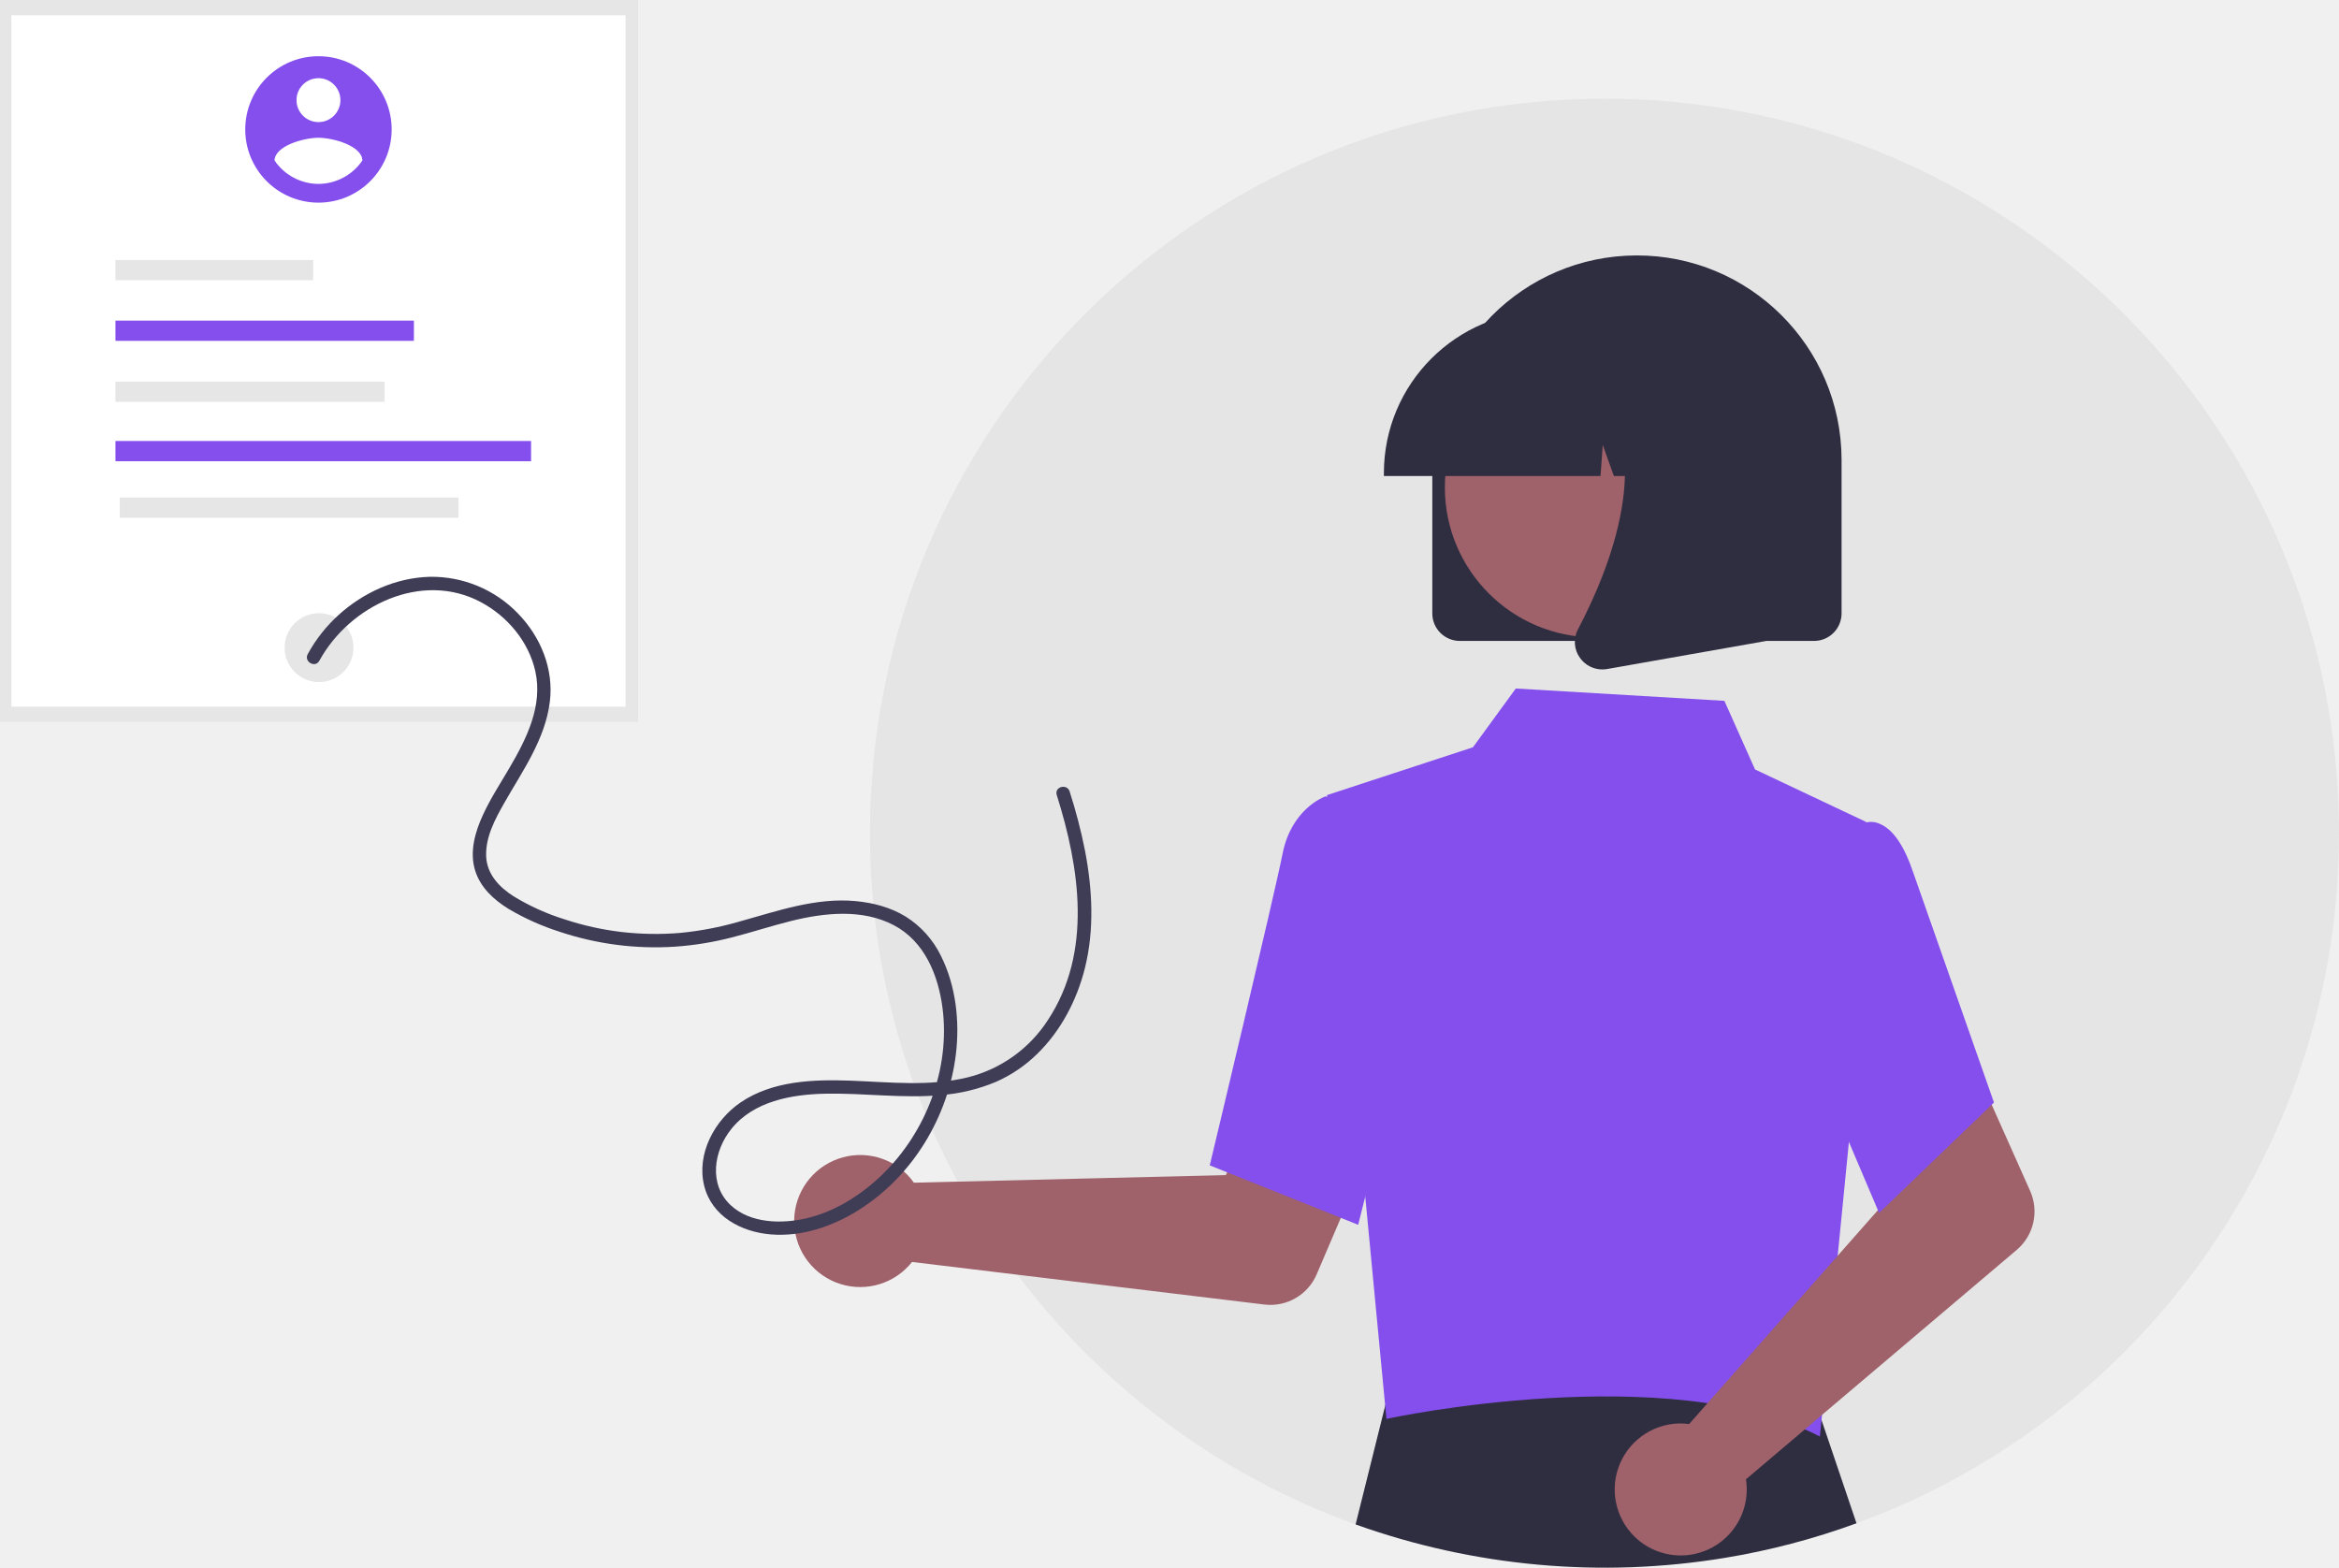
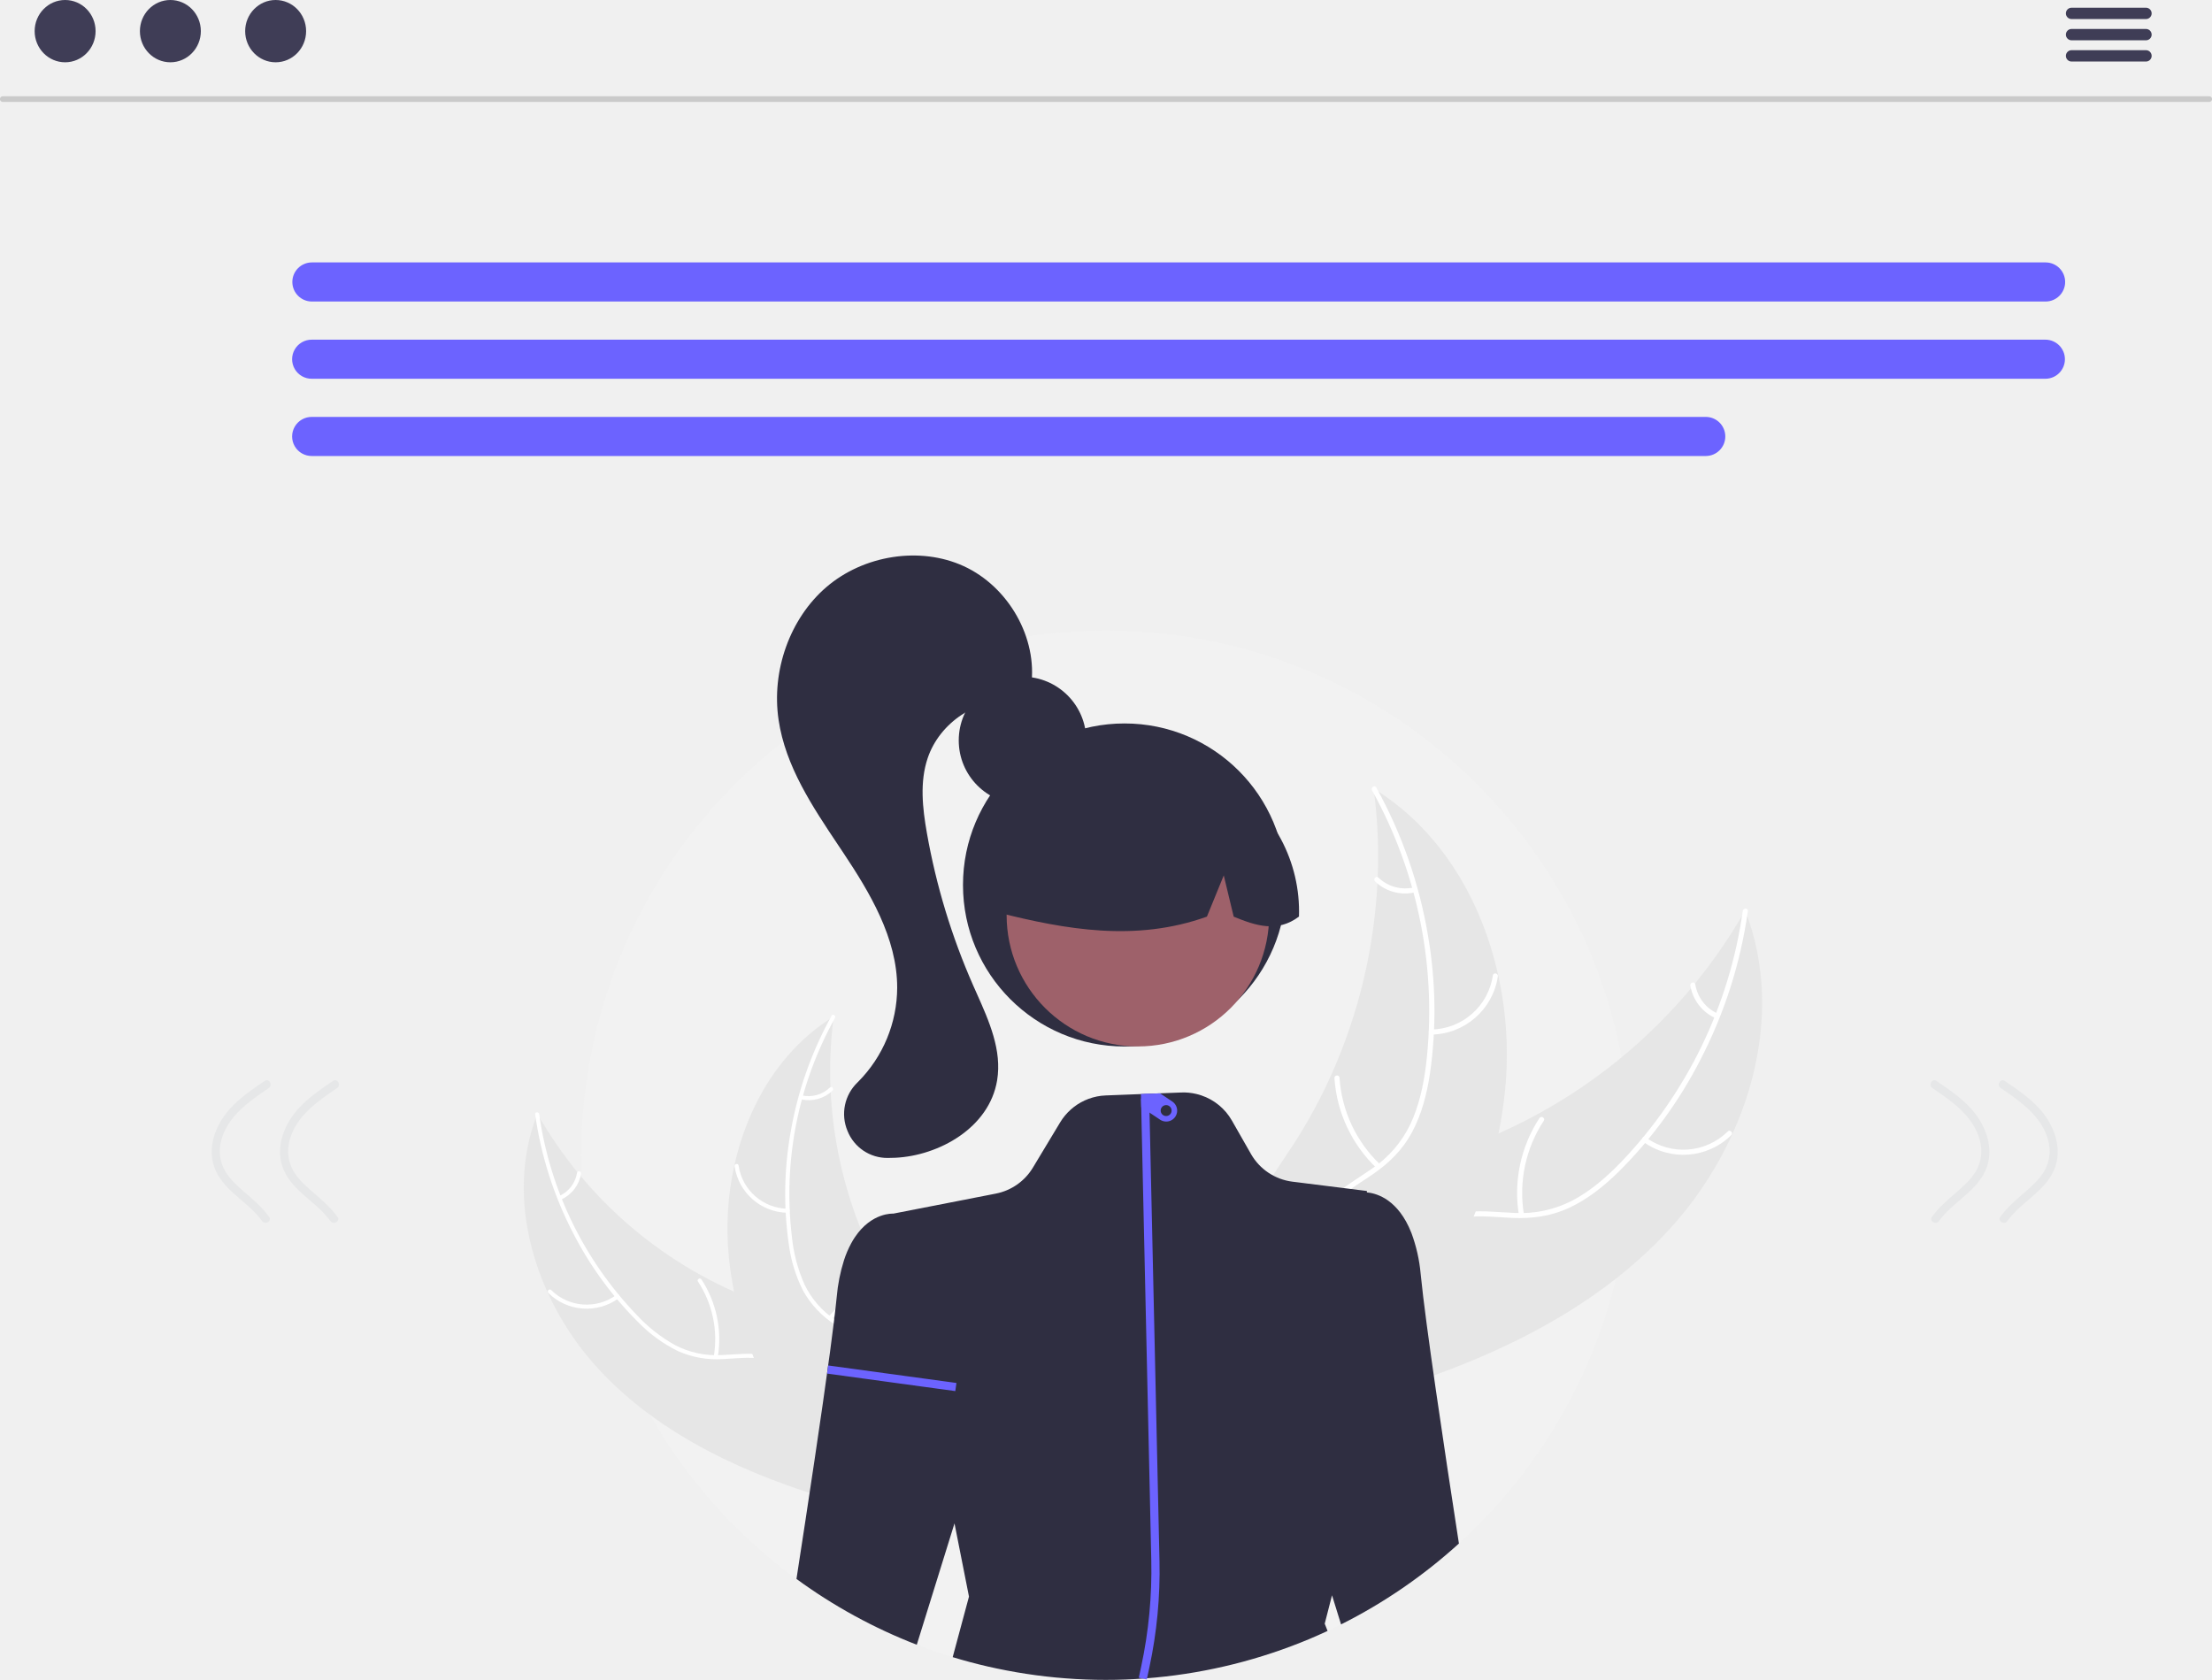
- <svg xmlns="http://www.w3.org/2000/svg" data-name="Layer 1" width="1050.862" height="704.353" viewBox="0 0 1050.862 704.353">
-   <path d="M1125.431,472.176c0,142.47-90.3,263.86-216.78,310.05a326.344,326.344,0,0,1-59.32,15.57,332.228,332.228,0,0,1-165.72-15.05c-127.28-45.81-218.24-167.61-218.18-310.64,0-182.18,147.75-329.93,330-329.93a328.564,328.564,0,0,1,192.01,61.6C1070.991,263.636,1125.431,361.546,1125.431,472.176Z" transform="translate(-74.56905 -97.82358)" fill="#e5e5e5" />
-   <path d="M908.651,782.226a326.344,326.344,0,0,1-59.32,15.57,332.228,332.228,0,0,1-165.72-15.05l15.24-61.15.92-3.67,31.1.12,156.24.56,2,5.91Z" transform="translate(-74.56905 -97.82358)" fill="#2f2e41" />
-   <rect id="effaf695-3865-40c6-8918-ced0238239c2" data-name="Rectangle 25" width="286.651" height="324.355" fill="#e6e6e6" />
-   <rect id="f33d627f-c769-4bde-9d74-ef156faf640e" data-name="Rectangle 25-2" x="5.111" y="6.862" width="275.928" height="310.632" fill="#fff" />
-   <circle id="b5fd4af9-5b07-4da2-8ccf-5b3d4ac887f6" data-name="Ellipse 116" cx="143.326" cy="290.982" r="15.467" fill="#e6e6e6" />
-   <rect id="f05405a0-af73-4807-bbd1-d761cdd06c65" data-name="Rectangle 31" x="51.876" y="116.819" width="88.837" height="9.088" fill="#e6e6e6" />
-   <rect id="a05e4a04-50b7-46b0-b842-8db21044ae7a" data-name="Rectangle 32" x="51.876" y="144.052" width="134.079" height="9.088" fill="#854fee" />
-   <rect id="bdce3bac-3998-4a72-bc14-4aa79023038d" data-name="Rectangle 38" x="51.876" y="171.456" width="120.918" height="9.088" fill="#e6e6e6" />
-   <rect id="e1177af0-2f80-4461-b67e-43945f3b6fee" data-name="Rectangle 39" x="51.876" y="198.136" width="186.723" height="9.088" fill="#854fee" />
-   <rect id="b290cdc3-2096-427b-bfd4-6b657da823ea" data-name="Rectangle 40" x="53.817" y="223.545" width="152.175" height="9.088" fill="#e6e6e6" />
-   <g id="b96c6486-fa38-4cba-8e5e-13dca7f44a0c" data-name="Group 52">
-     <path id="b0fbfc35-67c9-42b4-b2fe-33d0d7288754-504" data-name="Path 846" d="M482.178,625.614a29.756,29.756,0,0,1,2.991,3.6l140.109-3.428,16.345-29.868,48.3,18.776-23.8,55.687a22.609,22.609,0,0,1-23.5,13.561l-158.3-19.123a29.665,29.665,0,1,1-2.15-39.211Z" transform="translate(-74.56905 -97.82358)" fill="#9f616a" />
-     <path id="a6a8f1c9-3ab8-4f6f-ba9b-45acc2f7af89-505" data-name="Path 852" d="M670.758,455.065l65.569-21.489,19.258-26.411,93.716,5.546,13.759,30.82,49.972,23.613-7.68,142.624-13.138,133.477c-67.558-34.983-193.639-8.312-194.743-7.878Z" transform="translate(-74.56905 -97.82358)" fill="#854fee" />
-     <path id="fc06e97d-785e-4845-9aa0-60a5889f9ce3-506" data-name="Path 853" d="M684.775,648.114l-66.694-26.684.284-1.187c.286-1.2,28.672-119.817,32.441-138.879,3.926-19.859,18.271-25.35,18.88-25.573l.445-.164,26.394,8.034,11.592,91.081Z" transform="translate(-74.56905 -97.82358)" fill="#854fee" />
-     <path id="b248559b-61d8-49e2-8eef-81cc9521c19e-507" data-name="Path 855" d="M828.78,737.377a29.721,29.721,0,0,1,4.677.258l92.747-105.072-10.788-32.286,46.608-22.652,24.655,55.313a22.608,22.608,0,0,1-6.034,26.453l-121.65,103.073a29.665,29.665,0,1,1-30.215-25.087Z" transform="translate(-74.56905 -97.82358)" fill="#9f616a" />
-     <path id="b0e9bc84-32e8-4599-bd8d-d35670d3692b-508" data-name="Path 856" d="M918.801,642.791l-38.689-91.006,15.09-63.391,16.259-20.541a9.366,9.366,0,0,1,7.524.07c6,2.413,11.1,9.81,15.177,21.984l36.259,103.279Z" transform="translate(-74.56905 -97.82358)" fill="#854fee" />
-     <path id="b58b0f1b-b11b-4f57-8de2-a939101b4938-509" data-name="Path 857" d="M718.072,373.442v-68.61a91.938,91.938,0,1,1,183.875-.609q.001.305,0,.609v68.61a12.364,12.364,0,0,1-12.35,12.35H730.422A12.364,12.364,0,0,1,718.072,373.442Z" transform="translate(-74.56905 -97.82358)" fill="#2f2e41" />
-     <circle id="ba54abe3-4119-45e5-b5c1-150877d750f7" data-name="Ellipse 148" cx="716.548" cy="218.965" r="67.405" fill="#9f616a" />
-     <path id="b6bcc4bf-1738-426f-8fbf-3ee273a728b5-510" data-name="Path 858" d="M696.322,310.321a72.809,72.809,0,0,1,72.727-72.727h13.723a72.808,72.808,0,0,1,72.726,72.727v1.372h-29l-9.891-27.7-1.978,27.7H799.643l-4.99-13.974-1,13.974H696.322Z" transform="translate(-74.56905 -97.82358)" fill="#2f2e41" />
-     <path id="be96ad09-85ff-4345-abef-5a49918f7c18-511" data-name="Path 859" d="M784.484,393.508a12.167,12.167,0,0,1-.967-12.918c14.541-27.658,34.9-78.765,7.877-110.283l-1.938-2.262h78.456v117.79L796.641,398.41a12.608,12.608,0,0,1-2.185.193,12.3,12.3,0,0,1-9.967-5.092Z" transform="translate(-74.56905 -97.82358)" fill="#2f2e41" />
-   </g>
-   <g id="b2dad932-78e1-44e1-9682-073c8202f887" data-name="Group 51">
-     <path id="e043db59-b600-449e-8c52-e1eb73379667-512" data-name="Path 341" d="M217.646,123.086A32.891,32.891,0,1,0,250.535,155.978v-.002a32.891,32.891,0,0,0-32.891-32.891Zm0,9.866a9.866,9.866,0,1,1-9.866,9.866v0A9.866,9.866,0,0,1,217.646,132.952Zm0,47.501a23.961,23.961,0,0,1-19.735-10.532c.158-6.578,13.156-10.199,19.735-10.199s19.576,3.621,19.735,10.199A24,24,0,0,1,217.646,180.453Z" transform="translate(-74.56905 -97.82358)" fill="#854fee" />
-   </g>
-   <path id="bcfa45dc-2c5a-4ac5-8376-9a2a23e225d0-513" data-name="Path 842" d="M218.028,394.735c13.55-24.831,46.01-40.556,72.563-26.382,11.952,6.379,21.453,17.663,24.469,31,3.5,15.493-3.875,30.266-11.488,43.282-4.132,7.065-8.66,13.986-12.08,21.438-3.541,7.717-6.072,16.636-3.406,25.031,2.4,7.563,8.418,13.064,15.008,17.107a111.828,111.828,0,0,0,23.061,10.3,135.743,135.743,0,0,0,51.485,6.661,140.803,140.803,0,0,0,25.66-4.148c8.943-2.28,17.719-5.17,26.677-7.4,14.956-3.715,32.009-5.562,46.191,1.9,13.778,7.252,19.944,22.419,21.851,37.174,3.522,27.246-7.281,55.52-26.786,74.6-9.358,9.154-21.134,16.717-33.96,19.811-11.191,2.7-25.561,2.527-34.467-5.839-9.938-9.337-7.6-24.309.293-34.16,10.075-12.569,27.143-15.588,42.374-15.894,17.326-.348,34.636,2.232,51.952.628a79.799,79.799,0,0,0,24.568-5.926,62.258,62.258,0,0,0,18.515-12.529c10.69-10.386,17.9-24.222,21.485-38.608,4.317-17.3,3.376-35.482.025-52.859a238.361,238.361,0,0,0-6.888-26.507c-1.157-3.67-6.952-2.1-5.786,1.595,10.32,32.724,16.074,70.563-3.865,100.946a60.107,60.107,0,0,1-35.943,25.873c-17.257,4.289-35.365,2.169-52.909,1.531-16.682-.607-35,.048-49.3,9.764-11.731,7.969-19.936,23.127-16.39,37.437,3.419,13.8,16.681,20.8,29.945,21.878,13.917,1.134,27.612-3.537,39.3-10.841,24.313-15.193,40.479-41.913,43.862-70.242,1.763-14.761-.031-30.661-6.725-44.059a43.133,43.133,0,0,0-15.847-17.661c-6.81-4.175-14.676-6.23-22.576-6.957-17.948-1.653-35.192,4.509-52.218,9.223a144.798,144.798,0,0,1-26.628,5.083,132.982,132.982,0,0,1-26.272-.428,129.365,129.365,0,0,1-25.457-5.65,101.893,101.893,0,0,1-23.108-10.447c-6.385-4.083-11.907-9.931-12.221-17.9-.341-8.641,4.016-16.724,8.16-24.009,8.187-14.391,18.3-28.467,20.435-45.314,1.87-14.737-4.06-29.262-14.3-39.773a53.771,53.771,0,0,0-39.737-16.485c-15.193.435-29.74,7.042-40.915,17.189a67.358,67.358,0,0,0-13.8,17.53c-1.851,3.391,3.328,6.422,5.181,3.028Z" transform="translate(-74.56905 -97.82358)" fill="#3f3d56" />
+ <svg xmlns="http://www.w3.org/2000/svg" data-name="Layer 1" width="809.342" height="614.734" viewBox="0 0 809.342 614.734">
+   <path d="M791.997,565.367a192.184,192.184,0,0,1-105.99,171.7q-2.445,1.23-4.94,2.39a192.755,192.755,0,0,1-137.16,9.59q-6.675-2.04-13.14-4.54a192.057,192.057,0,0,1,39.53-368.86,193.87,193.87,0,0,1,29.7-2.28C706.037,373.367,791.997,459.327,791.997,565.367Z" transform="translate(-195.3291 -142.6328)" fill="#f2f2f2" />
+   <path d="M805.925,592.731c28.622-31.077,43.35-77.603,27.918-116.933A194.659,194.659,0,0,1,731.856,562.17c-16.653,6.053-35.805,11.052-44.851,26.288-5.629,9.48-6.028,21.347-3.477,32.072,2.551,10.726,7.791,20.59,12.98,30.318l.032,2.752C737.074,641.688,777.302,623.808,805.925,592.731Z" transform="translate(-195.3291 -142.6328)" fill="#e6e6e6" />
+   <path d="M832.981,476.008a166.381,166.381,0,0,1-44.719,92.083c-5.22,5.374-10.983,10.371-17.645,13.878a41.094,41.094,0,0,1-21.15,4.52c-6.84-.244-13.807-1.285-20.587.138-7.146,1.5-12.801,6.114-16.469,12.338-4.488,7.615-5.972,16.389-7.126,25.02-1.28,9.583-2.459,19.556-7.931,27.803-.663.999.926,1.97,1.588.972,9.521-14.349,6.313-32.672,12.731-48.143,2.995-7.219,8.183-13.579,15.947-15.766,6.789-1.912,13.975-.844,20.898-.537,7.269.322,14.189-.571,20.845-3.649,6.808-3.149,12.779-7.931,18.114-13.148a161.419,161.419,0,0,0,29.811-40.701A169.331,169.331,0,0,0,834.843,476.046c.166-1.184-1.697-1.214-1.862-.038Z" transform="translate(-195.3291 -142.6328)" fill="#fff" />
+   <path d="M796.537,560.426A24.962,24.962,0,0,0,828.771,558.024c.85-.844-.422-2.205-1.273-1.359a23.115,23.115,0,0,1-29.989,2.173c-.965-.71-1.931.882-.972,1.588Z" transform="translate(-195.3291 -142.6328)" fill="#fff" />
+   <path d="M752.918,587.07a48.113,48.113,0,0,1,7.258-34.304c.659-1.002-.93-1.972-1.588-.972a50.045,50.045,0,0,0-7.48,35.712c.2,1.184,2.009.741,1.81-.436Z" transform="translate(-195.3291 -142.6328)" fill="#fff" />
+   <path d="M823.758,513.516a14.13,14.13,0,0,1-8.136-10.657c-.185-1.186-1.994-.742-1.81.436a15.834,15.834,0,0,0,8.974,11.809.962.962,0,0,0,1.28-.308.936.936,0,0,0-.308-1.28Z" transform="translate(-195.3291 -142.6328)" fill="#fff" />
+   <path d="M697.926,431.197c.094.744.189,1.487.272,2.242a186.084,186.084,0,0,1,1.204,30.161c-.02.779-.052,1.568-.094,2.345A196.174,196.174,0,0,1,682.342,536.15a190.509,190.509,0,0,1-13.858,25.413c-7.261,11.196-16.024,22.758-19.072,35.329a32.682,32.682,0,0,0-.753,3.974l44.52,52.561c.161.069.311.148.472.217l1.682,2.18c.3-.399.603-.82.904-1.219.175-.231.34-.473.516-.704.114-.158.227-.316.338-.452.038-.052.076-.105.102-.147.112-.136.201-.274.3-.399q2.55-3.519,5.058-7.085c.012-.01.012-.01.014-.032,12.698-18.15,23.993-37.52,31.988-57.988.24-.616.493-1.241.713-1.881a181.789,181.789,0,0,0,8.346-28.468,160.71,160.71,0,0,0,2.424-16.079,133.641,133.641,0,0,0-2.5-41.71c-6.014-27.282-20.687-52.337-43.832-67.334C699.113,431.943,698.53,431.57,697.926,431.197Z" transform="translate(-195.3291 -142.6328)" fill="#e6e6e6" />
+   <path d="M697.359,431.881a166.381,166.381,0,0,1,19.735,100.447c-.933,7.434-2.525,14.894-5.733,21.705a41.094,41.094,0,0,1-14.166,16.343c-5.608,3.923-11.798,7.287-16.355,12.505-4.803,5.5-6.539,12.589-5.721,19.767,1.001,8.783,5.099,16.682,9.374,24.267,4.747,8.422,9.811,17.095,10.407,26.974.072,1.197,1.925,1.015,1.853-.18-1.037-17.189-14.631-29.887-18.82-46.104-1.955-7.567-1.641-15.769,3.241-22.189,4.269-5.614,10.65-9.088,16.363-13.011,5.998-4.119,10.985-8.999,14.446-15.464,3.54-6.613,5.428-14.027,6.547-21.404a161.419,161.419,0,0,0-.702-50.446,169.331,169.331,0,0,0-18.96-54.3c-.58-1.045-2.086.053-1.509,1.091Z" transform="translate(-195.3291 -142.6328)" fill="#fff" />
+   <path d="M719.085,521.225a24.962,24.962,0,0,0,24.291-21.325c.17-1.186-1.664-1.506-1.835-.319a23.115,23.115,0,0,1-22.637,19.79c-1.198.014-1.011,1.867.18,1.853Z" transform="translate(-195.3291 -142.6328)" fill="#fff" />
+   <path d="M700.3,568.76A48.113,48.113,0,0,1,685.441,537.001c-.076-1.197-1.93-1.015-1.853.18a50.045,50.045,0,0,0,15.529,33.017c.872.825,2.051-.618,1.183-1.438Z" transform="translate(-195.3291 -142.6328)" fill="#fff" />
+   <path d="M712.577,467.381a14.13,14.13,0,0,1-12.912-3.611c-.862-.835-2.039.608-1.183,1.438a15.834,15.834,0,0,0,14.276,4.026.962.962,0,0,0,.837-1.017.936.936,0,0,0-1.017-.837Z" transform="translate(-195.3291 -142.6328)" fill="#fff" />
+   <path d="M1003.657,179.933H196.343a1.036,1.036,0,0,1,0-2.072h807.315a1.036,1.036,0,0,1,0,2.072Z" transform="translate(-195.3291 -142.6328)" fill="#cacaca" />
+   <ellipse cx="23.826" cy="11.397" rx="11.149" ry="11.397" fill="#3f3d56" />
+   <ellipse cx="62.339" cy="11.397" rx="11.149" ry="11.397" fill="#3f3d56" />
+   <ellipse cx="100.853" cy="11.397" rx="11.149" ry="11.397" fill="#3f3d56" />
+   <path d="M980.582,149.604h-27.365a2.073,2.073,0,0,1,0-4.144h27.365a2.073,2.073,0,0,1,0,4.144Z" transform="translate(-195.3291 -142.6328)" fill="#3f3d56" />
+   <path d="M980.582,157.375h-27.365a2.073,2.073,0,0,1,0-4.144h27.365a2.073,2.073,0,0,1,0,4.144Z" transform="translate(-195.3291 -142.6328)" fill="#3f3d56" />
+   <path d="M980.582,165.146h-27.365a2.073,2.073,0,0,1,0-4.144h27.365a2.073,2.073,0,0,1,0,4.144Z" transform="translate(-195.3291 -142.6328)" fill="#3f3d56" />
+   <path d="M414.21,643.487c-22.836-24.794-34.586-61.915-22.274-93.293a155.305,155.305,0,0,0,81.368,68.91c13.286,4.83,28.567,8.818,35.784,20.974,4.491,7.564,4.809,17.031,2.774,25.588-2.035,8.558-6.216,16.427-10.356,24.189l-.026,2.196C469.141,682.546,437.046,668.281,414.21,643.487Z" transform="translate(-195.3291 -142.6328)" fill="#e6e6e6" />
+   <path d="M392.623,550.361a132.744,132.744,0,0,0,35.678,73.467,57.164,57.164,0,0,0,14.078,11.072,32.786,32.786,0,0,0,16.874,3.606c5.457-.195,11.016-1.026,16.425.11a20.075,20.075,0,0,1,13.139,9.844c3.581,6.076,4.765,13.076,5.685,19.961,1.022,7.645,1.962,15.602,6.328,22.183.529.797-.739,1.571-1.267.775-7.596-11.448-5.036-26.067-10.157-38.41-2.389-5.759-6.529-10.834-12.723-12.578-5.417-1.526-11.15-.674-16.673-.429a34.986,34.986,0,0,1-16.631-2.912,52.847,52.847,0,0,1-14.452-10.49,128.785,128.785,0,0,1-23.785-32.472,135.098,135.098,0,0,1-14.005-43.698c-.132-.944,1.354-.968,1.486-.03Z" transform="translate(-195.3291 -142.6328)" fill="#fff" />
+   <path d="M421.7,617.712a19.916,19.916,0,0,1-25.718-1.916c-.678-.674.337-1.759,1.016-1.085a18.442,18.442,0,0,0,23.926,1.734c.77-.567,1.541.704.775,1.267Z" transform="translate(-195.3291 -142.6328)" fill="#fff" />
+   <path d="M456.5,638.97a38.386,38.386,0,0,0-5.79-27.369c-.526-.799.742-1.574,1.267-.775a39.927,39.927,0,0,1,5.967,28.492c-.16.944-1.603.592-1.444-.348Z" transform="translate(-195.3291 -142.6328)" fill="#fff" />
+   <path d="M399.982,580.286a11.273,11.273,0,0,0,6.491-8.503c.148-.946,1.591-.592,1.444.348a12.633,12.633,0,0,1-7.16,9.422.768.768,0,0,1-1.021-.246.747.747,0,0,1,.246-1.021Z" transform="translate(-195.3291 -142.6328)" fill="#fff" />
+   <path d="M500.375,514.609c-.075.593-.151,1.187-.217,1.789a148.464,148.464,0,0,0-.96,24.064c.016.622.041,1.251.075,1.871a156.514,156.514,0,0,0,13.536,56.011,151.995,151.995,0,0,0,11.056,20.276c5.793,8.933,12.784,18.157,15.216,28.187a26.075,26.075,0,0,1,.601,3.171L504.162,691.912c-.129.055-.248.118-.377.173l-1.342,1.739c-.24-.318-.481-.654-.721-.972-.14-.184-.272-.378-.411-.562-.091-.126-.181-.252-.27-.36-.03-.042-.06-.084-.081-.118-.089-.108-.16-.218-.24-.318q-2.034-2.807-4.036-5.653c-.01-.008-.01-.008-.011-.026-10.131-14.481-19.142-29.935-25.521-46.265-.192-.491-.393-.99-.569-1.501a145.036,145.036,0,0,1-6.658-22.713,128.218,128.218,0,0,1-1.934-12.829,106.623,106.623,0,0,1,1.994-33.277c4.798-21.767,16.505-41.757,34.971-53.722C499.428,515.204,499.893,514.907,500.375,514.609Z" transform="translate(-195.3291 -142.6328)" fill="#e6e6e6" />
+   <path d="M500.827,515.154a132.744,132.744,0,0,0-15.745,80.14,57.164,57.164,0,0,0,4.574,17.317,32.786,32.786,0,0,0,11.302,13.039c4.474,3.13,9.413,5.814,13.048,9.977a20.075,20.075,0,0,1,4.564,15.771c-.799,7.007-4.068,13.309-7.479,19.361-3.787,6.719-7.828,13.639-8.303,21.521-.058.955-1.536.81-1.479-.144.828-13.714,11.673-23.845,15.015-36.783,1.56-6.037,1.31-12.581-2.586-17.703-3.406-4.479-8.497-7.251-13.055-10.381a34.985,34.985,0,0,1-11.526-12.338,52.847,52.847,0,0,1-5.223-17.077,128.785,128.785,0,0,1,.56-40.247,135.098,135.098,0,0,1,15.127-43.322c.463-.834,1.664.042,1.204.871Z" transform="translate(-195.3291 -142.6328)" fill="#fff" />
+   <path d="M483.493,586.437a19.916,19.916,0,0,1-19.38-17.014c-.136-.946,1.328-1.202,1.464-.254a18.442,18.442,0,0,0,18.06,15.79c.956.011.807,1.49-.144,1.479Z" transform="translate(-195.3291 -142.6328)" fill="#fff" />
+   <path d="M498.481,624.362a38.386,38.386,0,0,0,11.855-25.339c.061-.955,1.54-.81,1.479.144a39.927,39.927,0,0,1-12.39,26.342c-.696.658-1.636-.493-.944-1.147Z" transform="translate(-195.3291 -142.6328)" fill="#fff" />
+   <path d="M488.686,543.478a11.273,11.273,0,0,0,10.302-2.881c.687-.667,1.627.485.944,1.147a12.633,12.633,0,0,1-11.39,3.212.768.768,0,0,1-.667-.811.747.747,0,0,1,.811-.667Z" transform="translate(-195.3291 -142.6328)" fill="#fff" />
+   <path d="M943.786,252.97H309.448a7.153,7.153,0,1,1,0-14.307H943.786a7.153,7.153,0,1,1,0,14.307Z" transform="translate(-195.3291 -142.6328)" fill="#6c63ff" />
+   <path d="M943.786,281.237H309.448a7.154,7.154,0,1,1,0-14.307H943.786a7.154,7.154,0,0,1,0,14.307Z" transform="translate(-195.3291 -142.6328)" fill="#6c63ff" />
+   <path d="M819.526,309.503H309.448a7.154,7.154,0,1,1,0-14.307H819.526a7.154,7.154,0,0,1,0,14.307Z" transform="translate(-195.3291 -142.6328)" fill="#6c63ff" />
+   <path d="M902.333,540.776c7.149,4.853,15.096,10.313,17.4,19.171a14.569,14.569,0,0,1-1.484,11.335c-1.835,3.058-4.568,5.461-7.234,7.776-3.167,2.751-6.36,5.454-8.817,8.888-1.125,1.573,1.475,3.072,2.59,1.514,4.556-6.367,12.127-9.974,16.137-16.806,4.742-8.081,1.577-17.664-4.299-24.206-3.667-4.082-8.266-7.2-12.778-10.263-1.602-1.087-3.104,1.511-1.514,2.59Z" transform="translate(-195.3291 -142.6328)" fill="#e6e7e8" />
+   <path d="M927.333,540.776c7.149,4.853,15.096,10.313,17.4,19.171a14.569,14.569,0,0,1-1.484,11.335c-1.835,3.058-4.568,5.461-7.234,7.776-3.167,2.751-6.36,5.454-8.817,8.888-1.125,1.573,1.475,3.072,2.59,1.514,4.556-6.367,12.127-9.974,16.136-16.806,4.742-8.081,1.578-17.664-4.299-24.206-3.667-4.082-8.266-7.2-12.778-10.263-1.602-1.087-3.104,1.511-1.514,2.59Z" transform="translate(-195.3291 -142.6328)" fill="#e6e7e8" />
+   <path d="M318.681,540.776c-7.149,4.853-15.096,10.313-17.4,19.171a14.569,14.569,0,0,0,1.484,11.335c1.835,3.058,4.568,5.461,7.234,7.776,3.167,2.751,6.36,5.454,8.817,8.888,1.125,1.573-1.475,3.072-2.59,1.514-4.556-6.367-12.127-9.974-16.137-16.806-4.742-8.081-1.577-17.664,4.299-24.206,3.667-4.082,8.266-7.2,12.778-10.263,1.602-1.087,3.104,1.511,1.514,2.59Z" transform="translate(-195.3291 -142.6328)" fill="#e6e7e8" />
+   <path d="M293.681,540.776c-7.149,4.853-15.096,10.313-17.4,19.171a14.569,14.569,0,0,0,1.484,11.335c1.835,3.058,4.568,5.461,7.234,7.776,3.167,2.751,6.36,5.454,8.817,8.888,1.125,1.573-1.475,3.072-2.59,1.514-4.556-6.367-12.127-9.974-16.136-16.806-4.742-8.081-1.578-17.664,4.299-24.206,3.667-4.082,8.266-7.2,12.778-10.263,1.602-1.087,3.104,1.511,1.514,2.59Z" transform="translate(-195.3291 -142.6328)" fill="#e6e7e8" />
+   <circle cx="374.121" cy="270.959" r="23.33" fill="#2f2e41" />
+   <circle cx="411.449" cy="323.842" r="59.104" fill="#2f2e41" />
+   <circle cx="416.34" cy="334.902" r="48.028" fill="#9e616a" />
+   <path d="M644.285,428.577a55.015,55.015,0,0,0-83.642,48.014c24.473,6.144,50.183,10.847,76.282,1.47l6.163-15.084,3.634,15.096c7.948,3.249,15.916,5.997,23.885-.031A56.173,56.173,0,0,0,644.285,428.577Z" transform="translate(-195.3291 -142.6328)" fill="#2f2e41" />
+   <path d="M520.191,566.367h-.063a15.66,15.66,0,0,1-14.709-9.889,15.998,15.998,0,0,1,3.652-17.733l.27-.268a49.096,49.096,0,0,0,14.257-34.421c.011-18.219-10.188-35.057-19.748-49.409l-1.762-2.64c-9.528-14.253-19.38-28.991-21.888-45.969-2.663-18.031,4.165-37.062,17.394-48.486,13.731-11.856,34.433-15.043,50.343-7.749,16.49,7.561,27.098,26.397,24.674,43.813l-.025.181-5.795,5.213-.213-.016c-13.722-1.058-27.39,7.983-31.806,21.011-2.974,8.77-1.904,18.379-.307,27.457a242.684,242.684,0,0,0,16.962,55.836q.6,1.361,1.215,2.732c4.593,10.284,9.342,20.918,7.523,31.933-2.875,17.407-21.351,27.594-37.276,28.34Q521.537,566.368,520.191,566.367Z" transform="translate(-195.3291 -142.6328)" fill="#2f2e41" />
+   <path d="M729.127,707.467a192.587,192.587,0,0,1-43.12,29.6l-3.31-10.66-2.67,10.39,1.04,2.66c-1.15.54-2.31,1.06-3.47,1.57q-1.485.66-2.97,1.29a192.837,192.837,0,0,1-114.76,10.84c-1.01-.21-2.01-.43-3.01-.66-4.37-1-8.69-2.16-12.95-3.45l5.96-22.16-5.3-26.79-13.8,44.41a191.752,191.752,0,0,1-44.02-24.08c4.24-27.41,9.21-60.31,12.28-83.08,1.11-8.32,1.97-15.28,2.45-20.14a61.936,61.936,0,0,1,2.66-13.41,36.556,36.556,0,0,1,2.59-6.1c.22-.43.46-.84.7-1.24.23-.39.47-.76.72-1.12,6.14-9.15,14.02-8.59,14.02-8.59l23.52-4.59,7.35-1.44,2.99-.58,3.66-.72a20.377,20.377,0,0,0,13.55-9.48l9.99-16.59a20.452,20.452,0,0,1,8.96-8.01c.45-.2.91-.39,1.37-.57a20.202,20.202,0,0,1,6.34-1.27l14.14-.55,5.72-.23,7.81-.3a20.014,20.014,0,0,1,5.48.54h.01c.63.15,1.23.32,1.84.53a20.354,20.354,0,0,1,11.17,9.2l6.98,12.24a20.387,20.387,0,0,0,15.19,10.13l2.68.33,3.01.38,7.61.95,13.9,1.74.03.53c2.66.21,10.24,1.77,15.32,12.6.34.71.66,1.47.97,2.26a57.827,57.827,0,0,1,3.37,14.92c.03.22.05.44.07.66C716.897,626.757,723.487,670.947,729.127,707.467Z" transform="translate(-195.3291 -142.6328)" fill="#2f2e41" />
+   <path d="M615.876,752.787l-.949,4.43-2.93-.63.871-4.063a168.288,168.288,0,0,0,3.7-39.028l-3.682-165.739-.07-2.98-.04-1.81,1.52-.03,1.48-.03.15,6.88,3.642,164.007A168.289,168.289,0,0,1,615.876,752.787Z" transform="translate(-195.3291 -142.6328)" fill="#6c63ff" />
+   <polygon points="303.018 499.674 345.198 505.434 348.148 505.834 349.948 506.084 349.738 507.584 349.528 509.054 342.708 508.124 302.608 502.644 303.018 499.674" fill="#6c63ff" />
+   <path d="M624.227,545.707l-4.47-2.99-5.46.22-.26.01-1.22,1.83.07,2.98,3.04,2.03,3.85,2.57a4.001,4.001,0,1,0,4.45-6.65Zm-.56,4.44a2.001,2.001,0,1,1-.55-2.78A2.009,2.009,0,0,1,623.667,550.147Z" transform="translate(-195.3291 -142.6328)" fill="#6c63ff" />
</svg>
